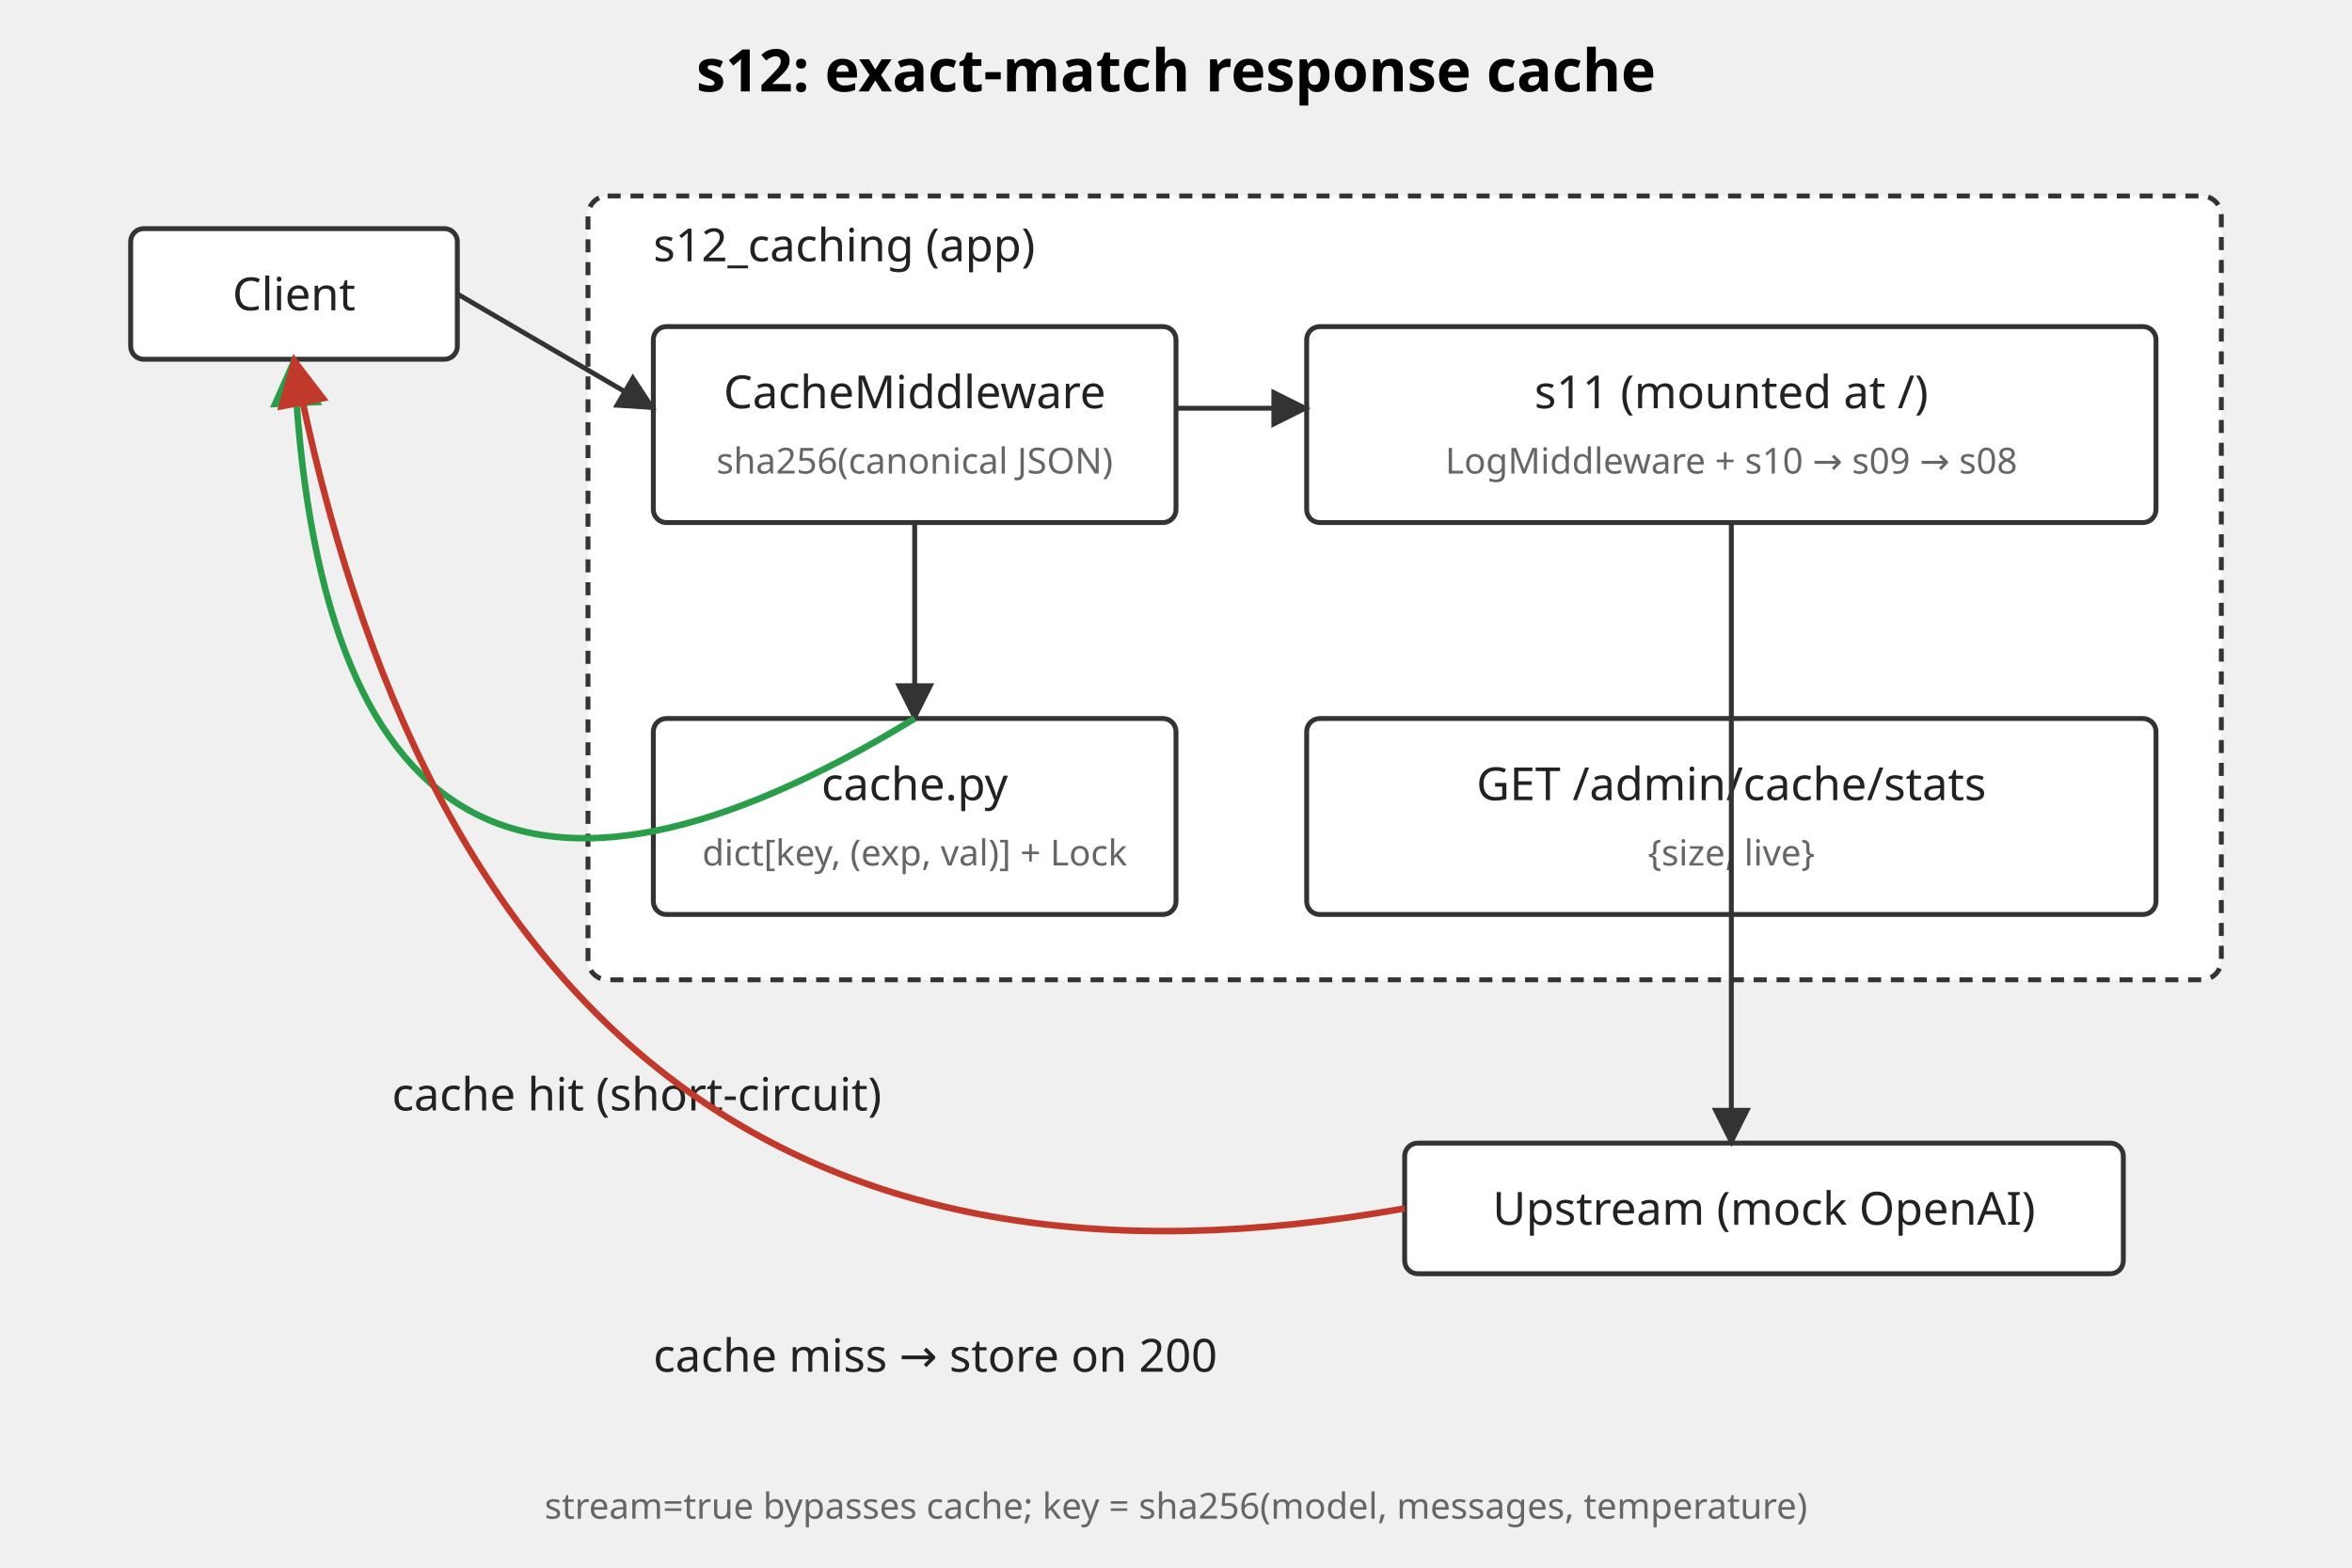
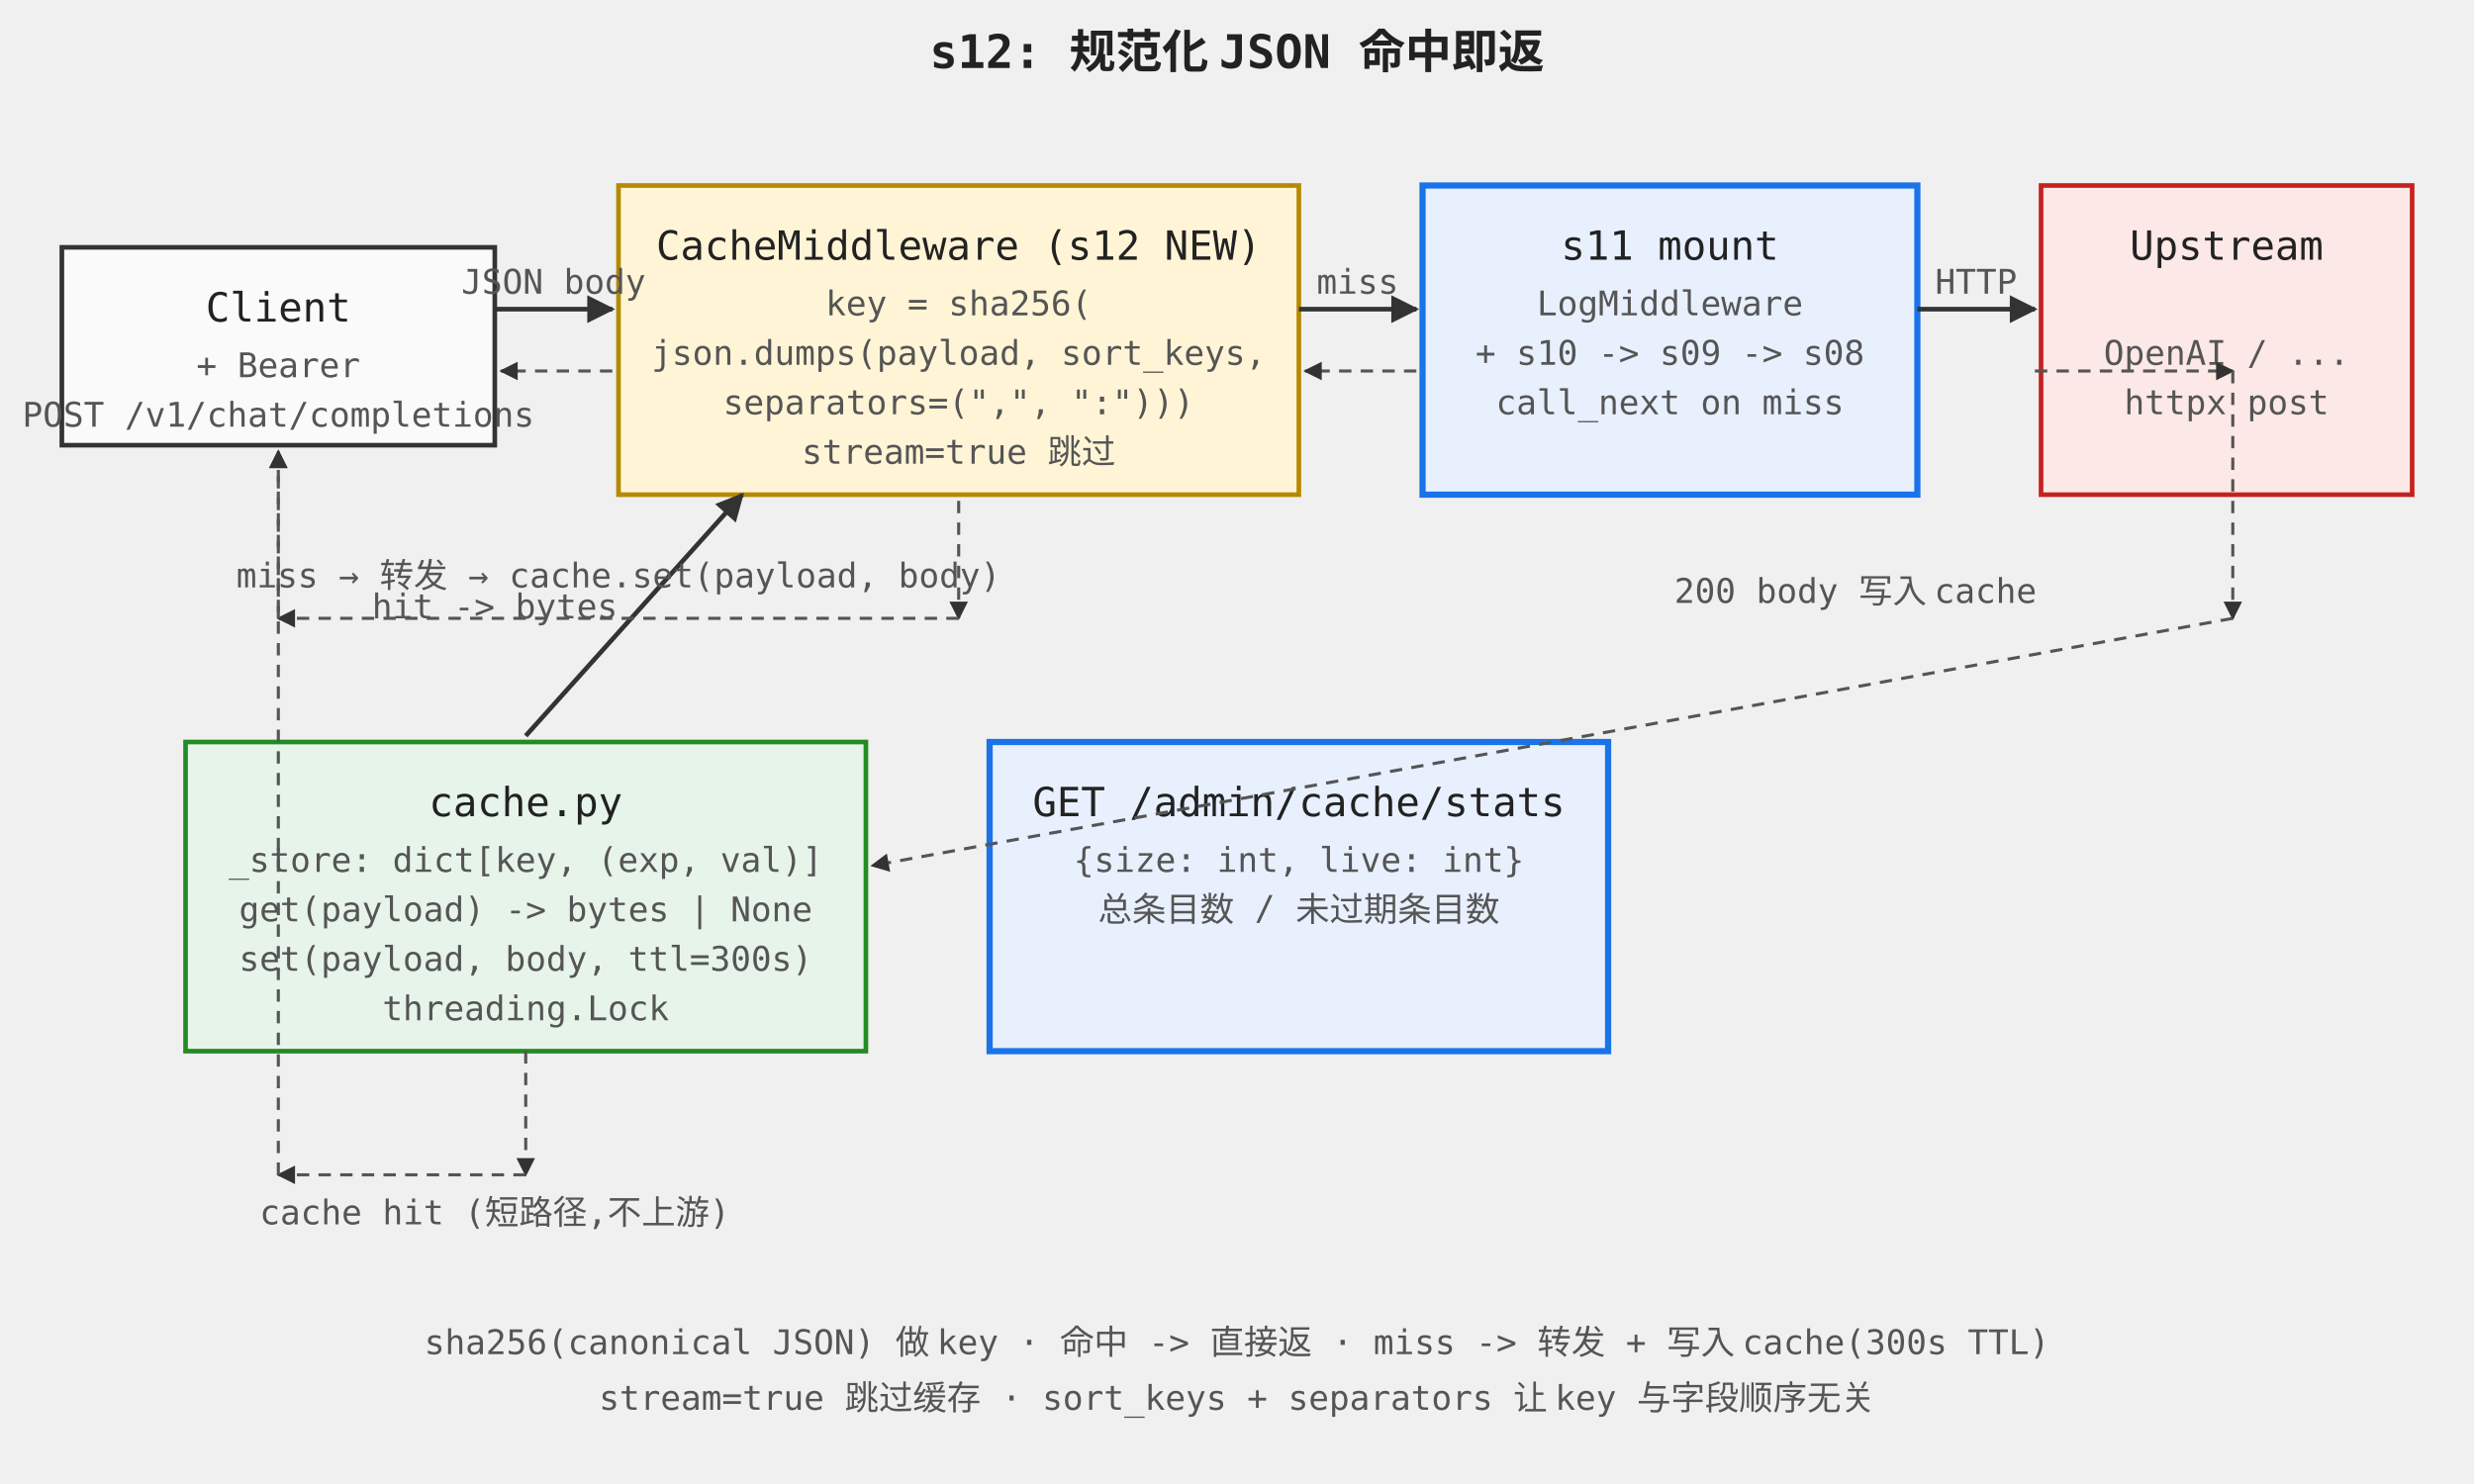
- <svg xmlns="http://www.w3.org/2000/svg" viewBox="0 0 720 480" font-family="sans-serif">
+ <svg xmlns="http://www.w3.org/2000/svg" viewBox="0 0 800 480" font-family="monospace">
+   <style>
+     .client     { fill: #fafafa; stroke: #333;    stroke-width: 1.5; }
+     .gateway    { fill: #e8f0fe; stroke: #1a73e8; stroke-width: 2;   }
+     .middleware { fill: #fff5d6; stroke: #b58900; stroke-width: 1.5; }
+     .storage    { fill: #e6f4ea; stroke: #228b22; stroke-width: 1.5; }
+     .upstream   { fill: #fce8e6; stroke: #c5221f; stroke-width: 1.5; }
+     .title      { font-size: 15px; font-weight: bold; fill: #222; }
+     .label      { font-size: 13px; fill: #222; }
+     .small      { font-size: 11px; fill: #555; }
+     .arrow      { stroke: #333; stroke-width: 1.5; fill: none; marker-end: url(#arrow); }
+     .arrowR     { stroke: #555; stroke-width: 1;   fill: none; marker-end: url(#arrow); stroke-dasharray: 4 3; }
+   </style>
  <defs>
-     <style>
-       .box { fill: #ffffff; stroke: #333; stroke-width: 1.5; }
-       .label { font-size: 14px; fill: #222; }
-       .sub { font-size: 11px; fill: #666; }
-       .arrow { stroke: #333; stroke-width: 1.5; fill: none; marker-end: url(#a); }
-       .hit { stroke: #2a9d4a; stroke-width: 2; fill: none; marker-end: url(#ah); }
-       .miss { stroke: #c0392b; stroke-width: 2; fill: none; marker-end: url(#am); }
-     </style>
-     <marker id="a" viewBox="0 0 10 10" refX="9" refY="5" markerWidth="8" markerHeight="8" orient="auto-start-reverse">
+     <marker id="arrow" viewBox="0 0 10 10" refX="9" refY="5" markerWidth="6" markerHeight="6" orient="auto">
      <path d="M0,0 L10,5 L0,10 z" fill="#333" />
    </marker>
-     <marker id="ah" viewBox="0 0 10 10" refX="9" refY="5" markerWidth="8" markerHeight="8" orient="auto-start-reverse">
-       <path d="M0,0 L10,5 L0,10 z" fill="#2a9d4a" />
-     </marker>
-     <marker id="am" viewBox="0 0 10 10" refX="9" refY="5" markerWidth="8" markerHeight="8" orient="auto-start-reverse">
-       <path d="M0,0 L10,5 L0,10 z" fill="#c0392b" />
-     </marker>
  </defs>
-   <text x="360" y="28" text-anchor="middle" font-size="18" font-weight="bold">s12: exact-match response cache</text>
-   <rect class="box" x="40" y="70" width="100" height="40" rx="4" />
-   <text class="label" x="90" y="95" text-anchor="middle">Client</text>
-   <rect class="box" x="180" y="60" width="500" height="240" rx="6" stroke-dasharray="4 3" />
-   <text class="label" x="200" y="80">s12_caching (app)</text>
-   <rect class="box" x="200" y="100" width="160" height="60" rx="4" />
-   <text class="label" x="280" y="125" text-anchor="middle">CacheMiddleware</text>
-   <text class="sub" x="280" y="145" text-anchor="middle">sha256(canonical JSON)</text>
-   <rect class="box" x="400" y="100" width="260" height="60" rx="4" />
-   <text class="label" x="530" y="125" text-anchor="middle">s11 (mounted at /)</text>
-   <text class="sub" x="530" y="145" text-anchor="middle">LogMiddleware + s10 → s09 → s08</text>
-   <rect class="box" x="200" y="220" width="160" height="60" rx="4" />
-   <text class="label" x="280" y="245" text-anchor="middle">cache.py</text>
-   <text class="sub" x="280" y="265" text-anchor="middle">dict[key, (exp, val)] + Lock</text>
-   <rect class="box" x="400" y="220" width="260" height="60" rx="4" />
-   <text class="label" x="530" y="245" text-anchor="middle">GET /admin/cache/stats</text>
-   <text class="sub" x="530" y="265" text-anchor="middle">{size, live}</text>
-   <line class="arrow" x1="140" y1="90" x2="200" y2="125" />
-   <line class="arrow" x1="360" y1="125" x2="400" y2="125" />
-   <line class="arrow" x1="280" y1="160" x2="280" y2="220" />
-   <path class="hit" d="M280,220 Q100,330 90,110" />
-   <text class="label" x="120" y="340" fill="#2a9d4a">cache hit (short-circuit)</text>
-   <rect class="box" x="430" y="350" width="220" height="40" rx="4" />
-   <text class="label" x="540" y="375" text-anchor="middle">Upstream (mock OpenAI)</text>
-   <line class="arrow" x1="530" y1="160" x2="530" y2="350" />
-   <path class="miss" d="M430,370 Q150,420 90,110" />
-   <text class="label" x="200" y="420" fill="#c0392b">cache miss → store on 200</text>
-   <text class="sub" x="360" y="465" text-anchor="middle">stream=true bypasses cache; key = sha256(model, messages, temperature)</text>
+   <text x="400" y="22" text-anchor="middle" class="title">s12: 规范化 JSON 命中即返</text>
+   <rect class="client" x="20" y="80" width="140" height="64" />
+   <text x="90" y="104" text-anchor="middle" class="label">Client</text>
+   <text x="90" y="122" text-anchor="middle" class="small">+ Bearer</text>
+   <text x="90" y="138" text-anchor="middle" class="small">POST /v1/chat/completions</text>
+   <rect class="middleware" x="200" y="60" width="220" height="100" />
+   <text x="310" y="84" text-anchor="middle" class="label">CacheMiddleware (s12 NEW)</text>
+   <text x="310" y="102" text-anchor="middle" class="small">key = sha256(</text>
+   <text x="310" y="118" text-anchor="middle" class="small">  json.dumps(payload, sort_keys,</text>
+   <text x="310" y="134" text-anchor="middle" class="small">  separators=(",", ":")))</text>
+   <text x="310" y="150" text-anchor="middle" class="small">stream=true 跳过</text>
+   <rect class="gateway" x="460" y="60" width="160" height="100" />
+   <text x="540" y="84" text-anchor="middle" class="label">s11 mount</text>
+   <text x="540" y="102" text-anchor="middle" class="small">LogMiddleware</text>
+   <text x="540" y="118" text-anchor="middle" class="small">+ s10 -&gt; s09 -&gt; s08</text>
+   <text x="540" y="134" text-anchor="middle" class="small">call_next on miss</text>
+   <rect class="upstream" x="660" y="60" width="120" height="100" />
+   <text x="720" y="84" text-anchor="middle" class="label">Upstream</text>
+   <text x="720" y="118" text-anchor="middle" class="small">OpenAI / ...</text>
+   <text x="720" y="134" text-anchor="middle" class="small">httpx post</text>
+   <line class="arrow" x1="160" y1="100" x2="198" y2="100" />
+   <text x="179" y="95" text-anchor="middle" class="small">JSON body</text>
+   <line class="arrow" x1="420" y1="100" x2="458" y2="100" />
+   <text x="439" y="95" text-anchor="middle" class="small">miss</text>
+   <line class="arrow" x1="620" y1="100" x2="658" y2="100" />
+   <text x="639" y="95" text-anchor="middle" class="small">HTTP</text>
+   <rect class="storage" x="60" y="240" width="220" height="100" />
+   <text x="170" y="264" text-anchor="middle" class="label">cache.py</text>
+   <text x="170" y="282" text-anchor="middle" class="small">_store: dict[key, (exp, val)]</text>
+   <text x="170" y="298" text-anchor="middle" class="small">get(payload) -&gt; bytes | None</text>
+   <text x="170" y="314" text-anchor="middle" class="small">set(payload, body, ttl=300s)</text>
+   <text x="170" y="330" text-anchor="middle" class="small">threading.Lock</text>
+   <rect class="gateway" x="320" y="240" width="200" height="100" />
+   <text x="420" y="264" text-anchor="middle" class="label">GET /admin/cache/stats</text>
+   <text x="420" y="282" text-anchor="middle" class="small">{size: int, live: int}</text>
+   <text x="420" y="298" text-anchor="middle" class="small">总条目数 / 未过期条目数</text>
+   <line class="arrow" x1="170" y1="238" x2="240" y2="160" />
+   <text x="160" y="200" text-anchor="middle" class="small" fill="#228b22">hit -&gt; bytes</text>
+   <line class="arrowR" x1="198" y1="120" x2="162" y2="120" />
+   <line class="arrowR" x1="170" y1="340" x2="170" y2="380" />
+   <line class="arrowR" x1="170" y1="380" x2="90" y2="380" />
+   <line class="arrowR" x1="90" y1="380" x2="90" y2="146" stroke="#228b22" />
+   <text x="160" y="396" text-anchor="middle" class="small" fill="#228b22">cache hit (短路径,不上游)</text>
+   <line class="arrowR" x1="658" y1="120" x2="722" y2="120" />
+   <line class="arrowR" x1="722" y1="120" x2="722" y2="200" />
+   <line class="arrowR" x1="722" y1="200" x2="282" y2="280" stroke="#c5221f" />
+   <text x="600" y="195" text-anchor="middle" class="small" fill="#c5221f">200 body 写入 cache</text>
+   <line class="arrowR" x1="458" y1="120" x2="422" y2="120" />
+   <line class="arrowR" x1="310" y1="162" x2="310" y2="200" />
+   <line class="arrowR" x1="310" y1="200" x2="90" y2="200" stroke="#c5221f" />
+   <line class="arrowR" x1="90" y1="200" x2="90" y2="146" stroke="#c5221f" />
+   <text x="200" y="190" text-anchor="middle" class="small" fill="#c5221f">miss → 转发 → cache.set(payload, body)</text>
+   <text x="400" y="438" text-anchor="middle" class="small">sha256(canonical JSON) 做 key · 命中 -&gt; 直接返 · miss -&gt; 转发 + 写入 cache(300s TTL)</text>
+   <text x="400" y="456" text-anchor="middle" class="small">stream=true 跳过缓存 · sort_keys + separators 让 key 与字段顺序无关</text>
</svg>
